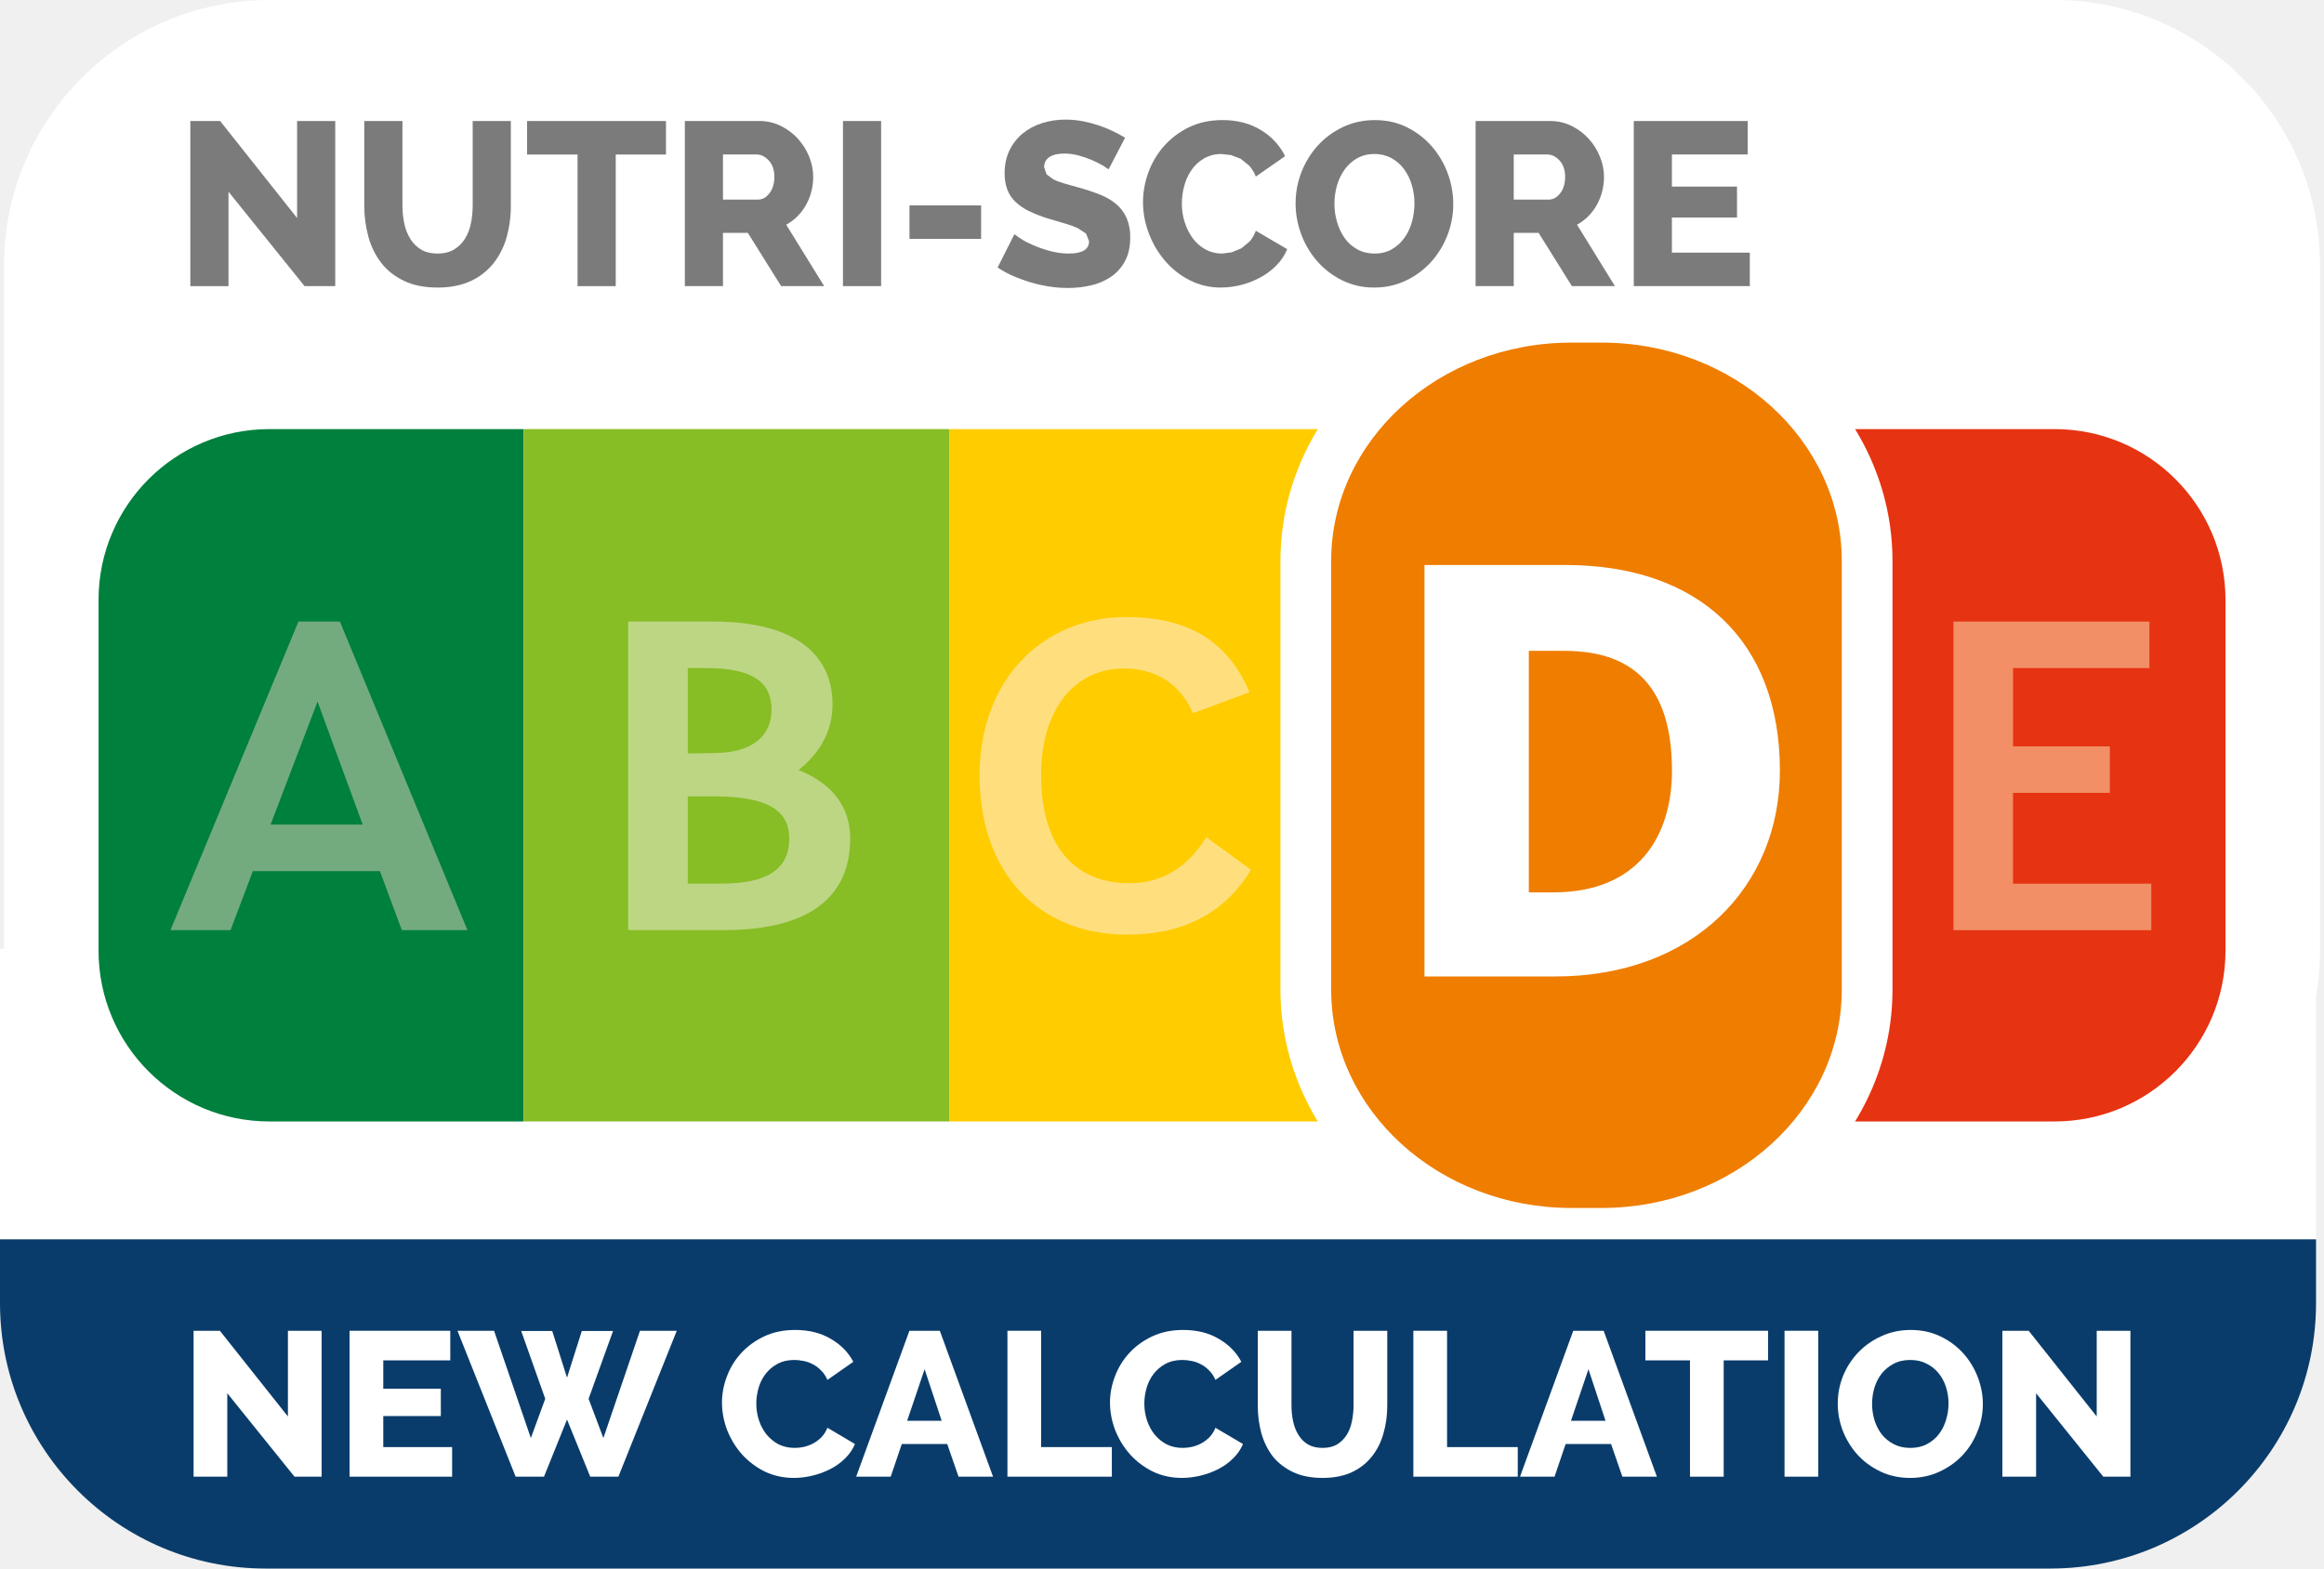
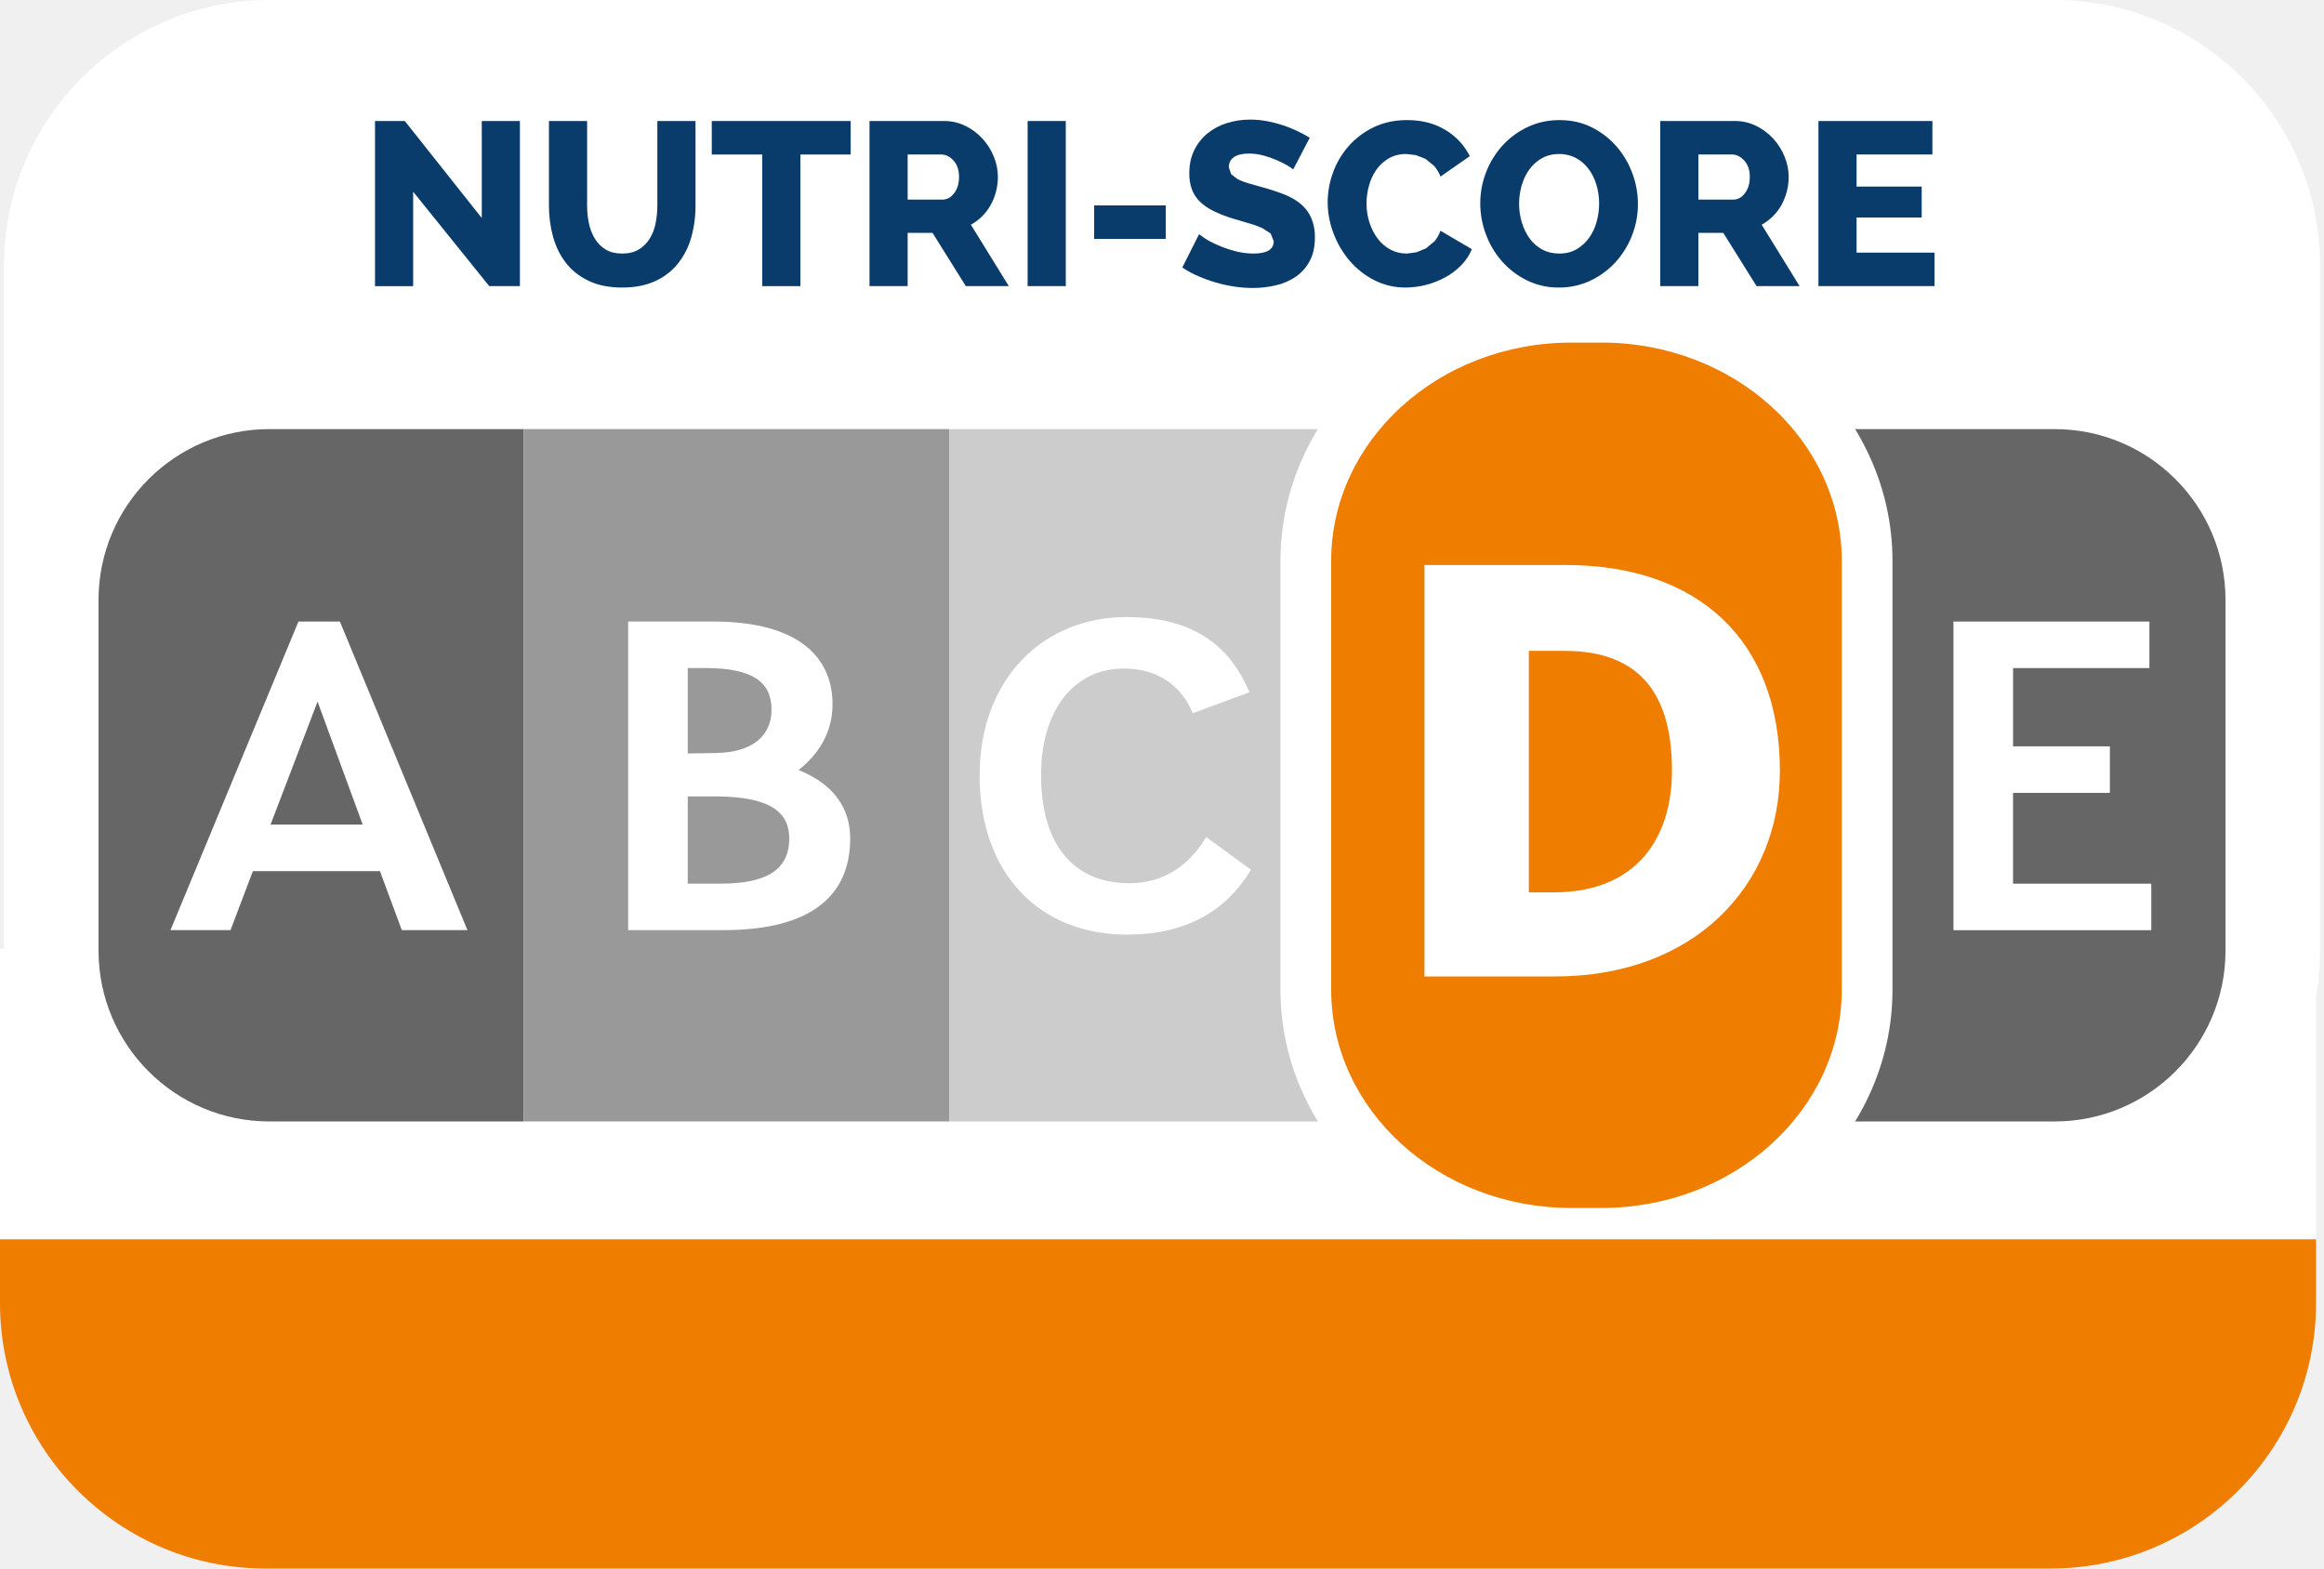
<svg xmlns="http://www.w3.org/2000/svg" id="svg2032" width="240" height="162" version="1.1" viewBox="0 0 240 162">
+   <defs id="defs1" />
  <rect style="fill:#ffffff;fill-opacity:1;stroke:none;stroke-width:2.653;stroke-linecap:round;stroke-linejoin:round;paint-order:stroke fill markers" id="rect18499" width="239.178" height="30" x="0" y="98" />
-   <g id="layer1">
-     <g id="g2493">
-       <g id="g1527">
-         <g id="g2468" fill-opacity="1" fill-rule="nonzero" stroke="none">
-           <path id="path248" fill="#fff" d="M212.183 0H27.826C12.71 0 .414 12.298.414 27.41v70.773c0 15.116 12.298 27.41 27.412 27.41h118.278a31.612 31.612 0 0 0 16.173 4.409h3.12c5.957 0 11.498-1.633 16.174-4.41h30.612c15.114 0 27.408-12.295 27.408-27.407v-70.77c0-15.115-12.294-27.413-27.408-27.413" clip-path="url(#clipPath1648)" />
-           <path id="path252" fill="#e63312" d="M212.179 115.826h-26.252V44.318h26.252a17.647 17.647 0 0 1 17.65 17.647v36.213a17.65 17.65 0 0 1-17.65 17.648" clip-path="url(#clipPath1655)" />
-           <path id="path256" fill="#00803d" d="M27.824 115.826h26.252V44.318H27.824a17.647 17.647 0 0 0-17.648 17.647v36.213a17.647 17.647 0 0 0 17.648 17.648" clip-path="url(#clipPath1661)" />
-           <path id="path260" fill="#f28f66" d="M221.97 64.194h-20.236V96.07h20.43v-4.802h-14.277v-9.379h9.999v-4.804h-9.997V69h14.081z" />
-           <path id="path264" fill="#7c7b7b" d="M23.596 19.799v9.754h-3.94V12.496h3.075l7.95 10.02v-10.02h3.94V29.55H31.45z" />
-           <path id="path276" fill="#7c7b7b" d="M45.187 26.187c.673 0 1.24-.139 1.705-.419.464-.28.839-.653 1.13-1.117a4.78 4.78 0 0 0 .612-1.597c.121-.6.18-1.214.18-1.839V12.5h3.94v8.716a11.894 11.894 0 0 1-.444 3.315 7.67 7.67 0 0 1-1.37 2.692 6.422 6.422 0 0 1-2.355 1.814c-.951.437-2.085.662-3.398.662-1.36 0-2.52-.234-3.483-.7-.962-.463-1.743-1.08-2.341-1.862-.6-.777-1.042-1.677-1.324-2.7a12.062 12.062 0 0 1-.42-3.22v-8.717h3.942v8.716c0 .656.062 1.283.192 1.876a4.965 4.965 0 0 0 .624 1.585c.287.463.66.832 1.117 1.103.455.274 1.022.408 1.693.408" clip-path="url(#clipPath1673)" />
-           <path id="path280" fill="#7c7b7b" d="M68.777 15.959h-5.19v13.594h-3.942V15.959h-5.212v-3.46h14.344z" />
-           <path id="path292" fill="#7c7b7b" d="M70.723 29.55V12.496h7.684a4.965 4.965 0 0 1 2.225.508 5.866 5.866 0 0 1 1.763 1.32c.496.545.883 1.16 1.165 1.849.283.688.42 1.384.42 2.09 0 .53-.067 1.037-.19 1.525a6.029 6.029 0 0 1-.554 1.381 5.208 5.208 0 0 1-2.042 2.041l3.915 6.34h-4.442l-3.436-5.499h-2.569v5.5zm3.94-8.935h3.6c.464 0 .866-.218 1.201-.66.338-.441.506-1.004.506-1.692 0-.706-.192-1.265-.576-1.684-.384-.415-.804-.622-1.25-.622h-3.482z" />
-           <path id="path294" fill="#7c7b7b" d="M87.053 12.499h3.94V29.55h-3.94z" />
-           <path id="path296" fill="#7c7b7b" d="M93.923 21.215h7.397v3.46h-7.397z" />
-           <path id="path308" fill="#7c7b7b" d="M114.483 17.493l-.53-.362a10.526 10.526 0 0 0-2.497-1.055 5.599 5.599 0 0 0-1.534-.216c-.675 0-1.192.119-1.551.36a1.19 1.19 0 0 0-.539 1.059l.24.719.685.514a6.201 6.201 0 0 0 1.103.422c.442.128.95.273 1.527.432a20.51 20.51 0 0 1 2.207.733c.658.265 1.218.591 1.684.984.463.393.82.87 1.068 1.43a4.943 4.943 0 0 1 .373 2.017c0 .962-.181 1.774-.54 2.436a4.55 4.55 0 0 1-1.43 1.611 6.042 6.042 0 0 1-2.053.89 10.272 10.272 0 0 1-2.39.275c-.627 0-1.262-.044-1.911-.145a13.622 13.622 0 0 1-1.909-.42 15.756 15.756 0 0 1-1.825-.66 9.798 9.798 0 0 1-1.635-.889l1.73-3.436.649.457c.35.227.783.45 1.297.673.512.225 1.088.426 1.728.6a7.3 7.3 0 0 0 1.947.265c1.394 0 2.09-.423 2.09-1.273l-.312-.792-.865-.563a9.249 9.249 0 0 0-1.297-.47c-.497-.143-1.04-.305-1.633-.481a14.18 14.18 0 0 1-2.042-.781 5.52 5.52 0 0 1-1.443-.971 3.497 3.497 0 0 1-.852-1.274 4.705 4.705 0 0 1-.275-1.681c0-.898.167-1.688.503-2.377a5.21 5.21 0 0 1 1.368-1.743 5.948 5.948 0 0 1 2.008-1.068 7.95 7.95 0 0 1 2.414-.36c.61 0 1.2.057 1.777.168.573.112 1.125.256 1.646.43a13.931 13.931 0 0 1 2.725 1.273z" clip-path="url(#clipPath1667)" />
-           <path id="path312" fill="#7c7b7b" d="M118.038 20.88a8.94 8.94 0 0 1 .552-3.063 8.436 8.436 0 0 1 1.611-2.725 8.157 8.157 0 0 1 2.582-1.947c1.015-.496 2.174-.743 3.469-.743 1.523 0 2.844.344 3.963 1.032a6.501 6.501 0 0 1 2.5 2.693l-3.027 2.11a3.64 3.64 0 0 0-.671-1.117l-.89-.72-.997-.384-.973-.108a3.509 3.509 0 0 0-1.825.457 4.019 4.019 0 0 0-1.273 1.178 5.212 5.212 0 0 0-.755 1.633 6.859 6.859 0 0 0-.254 1.847c0 .673.1 1.324.3 1.947.199.624.481 1.176.839 1.657a4.1 4.1 0 0 0 1.31 1.141c.513.28 1.082.42 1.707.42l.997-.131.993-.41.87-.72c.253-.296.46-.662.622-1.092l3.242 1.898a5.113 5.113 0 0 1-1.117 1.681 6.894 6.894 0 0 1-1.668 1.247 8.673 8.673 0 0 1-4.039 1.037 7.062 7.062 0 0 1-3.252-.759 8.291 8.291 0 0 1-2.547-2.006 9.52 9.52 0 0 1-1.666-2.833 8.997 8.997 0 0 1-.603-3.22" clip-path="url(#clipPath1687)" />
-           <path id="path316" fill="#7c7b7b" d="M141.916 29.696a7.304 7.304 0 0 1-3.315-.746 8.275 8.275 0 0 1-2.56-1.957 8.85 8.85 0 0 1-1.655-2.774 9.037 9.037 0 0 1-.59-3.218c0-1.12.204-2.202.612-3.244.41-1.037.978-1.957 1.706-2.75s1.593-1.425 2.595-1.897c1-.472 2.092-.706 3.277-.706 1.214 0 2.322.245 3.315.741a8.275 8.275 0 0 1 2.56 1.97 8.952 8.952 0 0 1 1.644 2.786 9.102 9.102 0 0 1 .573 3.171 8.855 8.855 0 0 1-.609 3.244 8.933 8.933 0 0 1-1.692 2.75 8.34 8.34 0 0 1-2.582 1.908 7.474 7.474 0 0 1-3.28.722m-4.108-8.646c0 .655.092 1.29.278 1.907.183.617.448 1.165.79 1.648a3.928 3.928 0 0 0 1.3 1.152c.518.287 1.116.43 1.787.43.688 0 1.29-.152 1.803-.457.507-.302.94-.697 1.284-1.187.347-.485.6-1.041.77-1.655a7.277 7.277 0 0 0 .252-1.887c0-.657-.095-1.295-.278-1.908a5.142 5.142 0 0 0-.803-1.634 3.982 3.982 0 0 0-1.298-1.13 3.568 3.568 0 0 0-1.752-.419 3.53 3.53 0 0 0-1.8.442 4.094 4.094 0 0 0-1.287 1.165 5.34 5.34 0 0 0-.782 1.644 6.85 6.85 0 0 0-.264 1.889" clip-path="url(#clipPath1680)" />
-           <path id="path320" fill="#7c7b7b" d="M152.385 29.55V12.496h7.686c.8 0 1.54.17 2.222.508a5.892 5.892 0 0 1 1.765 1.32 6.135 6.135 0 0 1 1.163 1.849c.28.688.424 1.384.424 2.09 0 .53-.066 1.037-.192 1.525a6.029 6.029 0 0 1-.552 1.381 5.28 5.28 0 0 1-2.041 2.041l3.913 6.34h-4.443l-3.438-5.499h-2.568v5.5zm3.939-8.935h3.603c.464 0 .863-.218 1.2-.66.338-.441.504-1.004.504-1.692 0-.706-.192-1.265-.574-1.684-.386-.415-.803-.622-1.249-.622h-3.484z" />
-           <path id="path324" fill="#7c7b7b" d="M180.704 26.092v3.458h-11.985V12.496h11.769v3.46h-7.83v3.317h6.724v3.194h-6.724v3.628z" />
-           <path id="path326" fill="#87bd25" d="M98.028 115.826h-43.95V44.318h43.95z" />
-           <path id="path328" fill="#fc0" d="M141.975 115.826h-43.95V44.318h43.952z" />
-           <path id="path332" fill="#74ab7e" d="M27.939 85.167l4.855-12.704 4.662 12.702zm7.163-20.973h-4.28L17.605 96.066h6.201l2.309-6.097h13.121l2.26 6.097h6.777z" />
-           <path id="path344" fill="#bdd684" d="M71.023 91.262v-9.008h3.03c5.623.047 7.453 1.708 7.453 4.343 0 3.277-2.406 4.665-7.069 4.665zm0-13.443v-8.823h1.828c4.854 0 6.825 1.435 6.825 4.297 0 2.632-1.876 4.435-5.815 4.48zm2.598-13.627h-8.75v31.872h9.855c9.278 0 13.075-3.74 13.075-9.467 0-3.142-1.732-5.636-5.336-7.068 2.068-1.618 3.51-3.88 3.51-6.79 0-4.714-3.318-8.547-12.354-8.547" clip-path="url(#clipPath1693)" />
-           <path id="path348" fill="#ffdf7d" d="M116.306 63.73c-8.555 0-15.143 6.378-15.143 16.355 0 10.025 6.058 16.445 15.238 16.445 5.914 0 10.145-2.31 12.788-6.7l-4.616-3.372c-1.876 3.05-4.471 4.76-7.931 4.76-5.864 0-9.132-4.067-9.132-11.18 0-6.65 3.365-10.993 8.556-10.993 3.411 0 5.912 1.71 7.114 4.618l5.861-2.169c-1.92-4.48-5.428-7.763-12.735-7.763" clip-path="url(#clipPath1699)" />
-           <path id="path352" fill="#fff" d="M162.277 129.998c-16.566 0-30.045-12.466-30.045-27.788V57.936c0-15.324 13.48-27.79 30.045-27.79h3.118c16.567 0 30.043 12.468 30.043 27.79v44.274c0 15.322-13.476 27.788-30.043 27.788z" clip-path="url(#clipPath1705)" />
-           <path id="path356" fill="#ef7d00" d="M165.396 124.761h-3.119c-13.704 0-24.806-10.096-24.806-22.55V57.935c0-12.455 11.105-22.551 24.804-22.551h3.12c13.7 0 24.805 10.096 24.805 22.553v44.27c0 12.455-11.105 22.553-24.804 22.553" clip-path="url(#clipPath1711)" />
-           <path id="path360" fill="#fff" d="M147.106 100.849V58.353h14.534c13.796 0 22.17 7.82 22.17 21.247 0 11.95-8.928 21.25-23.216 21.25zm13.302-8.684c8.805 0 12.257-5.848 12.257-12.565 0-7.636-3.081-12.378-11.085-12.378h-3.696v24.943z" />
-         </g>
-       </g>
-     </g>
-   </g>
-   <path id="path16330" clip-path="url(#clipPath1593)" style="fill:#093c6b;fill-opacity:1;fill-rule:nonzero;stroke:none" d="M 0 33.997 L 0 27.407 C 2.3684734e-15 12.296 12.298 -0.003 27.412 -0.003 L 211.77 -0.003 L 211.77 -0.001 C 226.882 -0.001 239.178 12.295 239.178 27.407 L 239.178 33.997 L 0 33.997 z " transform="matrix(1,0,0,-1,0,161.997)" />
-   <g aria-label="NEW CALCULATION" id="text18503" style="font-size:21.224px;line-height:1.25;font-family:'Open Sans';-inkscape-font-specification:'Open Sans';stroke-width:0.531">
-     <path d="m 23.472,143.896 v 8.617 h -3.481 v -15.069 h 2.717 l 7.025,8.851 v -8.851 h 3.481 v 15.069 h -2.802 z" style="font-weight:800;font-family:Raleway;-inkscape-font-specification:'Raleway Ultra-Bold';fill:#ffffff" id="path5610" />
-     <path d="m 46.691,149.457 v 3.056 H 36.1 v -15.069 h 10.4 v 3.056 h -6.919 v 2.929 h 5.943 v 2.823 h -5.943 v 3.205 z" style="font-weight:800;font-family:Raleway;-inkscape-font-specification:'Raleway Ultra-Bold';fill:#ffffff" id="path5612" />
-     <path d="m 53.823,137.465 h 3.205 l 1.528,4.818 1.528,-4.818 h 3.226 l -2.526,7.004 1.528,4.054 3.778,-11.079 h 3.799 L 63.862,152.513 h -2.908 l -2.398,-5.9 -2.377,5.9 H 53.25 l -6.006,-15.069 h 3.778 l 3.799,11.079 1.486,-4.054 z" style="font-weight:800;font-family:Raleway;-inkscape-font-specification:'Raleway Ultra-Bold';fill:#ffffff" id="path5614" />
-     <path d="m 74.559,144.851 q 0,-1.358 0.509,-2.695 0.509,-1.358 1.486,-2.42 0.976,-1.061 2.377,-1.719 1.401,-0.658 3.184,-0.658 2.122,0 3.672,0.913 1.571,0.913 2.335,2.377 l -2.674,1.868 q -0.255,-0.594 -0.658,-0.976 -0.382,-0.403 -0.849,-0.637 -0.467,-0.255 -0.955,-0.34 -0.488,-0.106 -0.955,-0.106 -0.998,0 -1.74,0.403 -0.743,0.403 -1.231,1.04 -0.488,0.637 -0.722,1.443 -0.233,0.807 -0.233,1.634 0,0.891 0.276,1.719 0.276,0.828 0.785,1.464 0.531,0.637 1.252,1.019 0.743,0.361 1.655,0.361 0.467,0 0.955,-0.106 0.509,-0.127 0.955,-0.361 0.467,-0.255 0.849,-0.637 0.382,-0.403 0.616,-0.976 l 2.844,1.677 q -0.34,0.828 -1.019,1.486 -0.658,0.658 -1.528,1.104 -0.87,0.446 -1.847,0.679 -0.976,0.233 -1.91,0.233 -1.634,0 -3.014,-0.658 -1.358,-0.679 -2.356,-1.783 -0.976,-1.104 -1.528,-2.504 -0.531,-1.401 -0.531,-2.844 z" style="font-weight:800;font-family:Raleway;-inkscape-font-specification:'Raleway Ultra-Bold';fill:#ffffff" id="path5616" />
-     <path d="m 93.915,137.444 h 3.141 l 5.497,15.069 h -3.566 l -1.167,-3.375 h -4.691 l -1.146,3.375 h -3.566 z m 3.332,9.296 -1.762,-5.327 -1.804,5.327 z" style="font-weight:800;font-family:Raleway;-inkscape-font-specification:'Raleway Ultra-Bold';fill:#ffffff" id="path5618" />
-     <path d="m 104.039,152.513 v -15.069 h 3.481 v 12.013 h 7.301 v 3.056 z" style="font-weight:800;font-family:Raleway;-inkscape-font-specification:'Raleway Ultra-Bold';fill:#ffffff" id="path5620" />
-     <path d="m 114.63,144.851 q 0,-1.358 0.509,-2.695 0.509,-1.358 1.486,-2.42 0.976,-1.061 2.377,-1.719 1.401,-0.658 3.184,-0.658 2.122,0 3.672,0.913 1.571,0.913 2.335,2.377 l -2.674,1.868 q -0.255,-0.594 -0.658,-0.976 -0.382,-0.403 -0.849,-0.637 -0.467,-0.255 -0.955,-0.34 -0.488,-0.106 -0.955,-0.106 -0.998,0 -1.74,0.403 -0.743,0.403 -1.231,1.04 -0.488,0.637 -0.722,1.443 -0.233,0.807 -0.233,1.634 0,0.891 0.276,1.719 0.276,0.828 0.785,1.464 0.531,0.637 1.252,1.019 0.743,0.361 1.655,0.361 0.467,0 0.955,-0.106 0.509,-0.127 0.955,-0.361 0.467,-0.255 0.849,-0.637 0.382,-0.403 0.616,-0.976 l 2.844,1.677 q -0.34,0.828 -1.019,1.486 -0.658,0.658 -1.528,1.104 -0.87,0.446 -1.847,0.679 -0.976,0.233 -1.91,0.233 -1.634,0 -3.014,-0.658 -1.358,-0.679 -2.356,-1.783 -0.976,-1.104 -1.528,-2.504 -0.531,-1.401 -0.531,-2.844 z" style="font-weight:800;font-family:Raleway;-inkscape-font-specification:'Raleway Ultra-Bold';fill:#ffffff" id="path5622" />
-     <path d="m 136.576,149.542 q 0.891,0 1.507,-0.361 0.616,-0.382 0.998,-0.998 0.382,-0.616 0.531,-1.401 0.17,-0.807 0.17,-1.634 v -7.704 h 3.481 v 7.704 q 0,1.571 -0.403,2.929 -0.382,1.358 -1.21,2.377 -0.807,1.019 -2.08,1.613 -1.252,0.573 -2.993,0.573 -1.804,0 -3.078,-0.616 -1.273,-0.616 -2.08,-1.634 -0.785,-1.04 -1.167,-2.398 -0.361,-1.358 -0.361,-2.844 v -7.704 h 3.481 v 7.704 q 0,0.87 0.17,1.655 0.17,0.785 0.552,1.401 0.382,0.616 0.976,0.976 0.616,0.361 1.507,0.361 z" style="font-weight:800;font-family:Raleway;-inkscape-font-specification:'Raleway Ultra-Bold';fill:#ffffff" id="path5624" />
-     <path d="m 145.957,152.513 v -15.069 h 3.481 v 12.013 h 7.301 v 3.056 z" style="font-weight:800;font-family:Raleway;-inkscape-font-specification:'Raleway Ultra-Bold';fill:#ffffff" id="path5626" />
-     <path d="m 162.47,137.444 h 3.141 l 5.497,15.069 h -3.566 l -1.167,-3.375 h -4.691 l -1.146,3.375 h -3.566 z m 3.332,9.296 -1.762,-5.327 -1.804,5.327 z" style="font-weight:800;font-family:Raleway;-inkscape-font-specification:'Raleway Ultra-Bold';fill:#ffffff" id="path5628" />
-     <path d="m 182.59,140.5 h -4.584 v 12.013 h -3.481 v -12.013 h -4.606 v -3.056 h 12.671 z" style="font-weight:800;font-family:Raleway;-inkscape-font-specification:'Raleway Ultra-Bold';fill:#ffffff" id="path5630" />
-     <path d="m 184.288,152.513 v -15.069 h 3.481 v 15.069 z" style="font-weight:800;font-family:Raleway;-inkscape-font-specification:'Raleway Ultra-Bold';fill:#ffffff" id="path5632" />
-     <path d="m 197.256,152.641 q -1.677,0 -3.056,-0.658 -1.38,-0.658 -2.356,-1.719 -0.976,-1.082 -1.528,-2.462 -0.531,-1.38 -0.531,-2.844 0,-1.486 0.552,-2.865 0.573,-1.38 1.571,-2.42 1.019,-1.061 2.398,-1.677 1.38,-0.637 3.014,-0.637 1.677,0 3.056,0.658 1.38,0.658 2.356,1.74 0.976,1.082 1.507,2.462 0.531,1.38 0.531,2.802 0,1.486 -0.573,2.865 -0.552,1.38 -1.549,2.441 -0.998,1.04 -2.377,1.677 -1.38,0.637 -3.014,0.637 z m -3.926,-7.641 q 0,0.87 0.255,1.698 0.255,0.807 0.743,1.443 0.509,0.637 1.252,1.019 0.743,0.382 1.698,0.382 0.998,0 1.74,-0.403 0.743,-0.403 1.231,-1.04 0.488,-0.658 0.722,-1.464 0.255,-0.828 0.255,-1.677 0,-0.87 -0.255,-1.677 -0.255,-0.828 -0.764,-1.443 -0.509,-0.637 -1.252,-0.998 -0.722,-0.382 -1.677,-0.382 -0.998,0 -1.74,0.403 -0.722,0.382 -1.231,1.019 -0.488,0.637 -0.743,1.464 -0.233,0.807 -0.233,1.655 z" style="font-weight:800;font-family:Raleway;-inkscape-font-specification:'Raleway Ultra-Bold';fill:#ffffff" id="path5634" />
-     <path d="m 210.267,143.896 v 8.617 h -3.481 v -15.069 h 2.717 l 7.025,8.851 v -8.851 h 3.481 v 15.069 h -2.802 z" style="font-weight:800;font-family:Raleway;-inkscape-font-specification:'Raleway Ultra-Bold';fill:#ffffff" id="path5636" />
-   </g>
+   <path id="path248" fill="#ffffff" d="M 212.183,0 H 27.826 C 12.71,0 0.414,12.298 0.414,27.41 v 70.773 c 0,15.116 12.298,27.41 27.412,27.41 h 118.278 a 31.612,31.612 0 0 0 16.173,4.409 h 3.12 c 5.957,0 11.498,-1.633 16.174,-4.41 h 30.612 c 15.114,0 27.408,-12.295 27.408,-27.407 V 27.415 C 239.591,12.3 227.297,0.002 212.183,0.002" clip-path="url(#clipPath1648)" style="fill-opacity:1;fill-rule:nonzero;stroke:none" />
+   <path id="path252" fill="#e63312" d="M 212.179,115.826 H 185.927 V 44.318 h 26.252 a 17.647,17.647 0 0 1 17.65,17.647 v 36.213 a 17.65,17.65 0 0 1 -17.65,17.648" clip-path="url(#clipPath1655)" style="fill-opacity:1;fill-rule:nonzero;stroke:none;fill:#666666" />
+   <path id="path256" fill="#00803d" d="M 27.824,115.826 H 54.076 V 44.318 H 27.824 A 17.647,17.647 0 0 0 10.176,61.965 v 36.213 a 17.647,17.647 0 0 0 17.648,17.648" clip-path="url(#clipPath1661)" style="fill-opacity:1;fill-rule:nonzero;stroke:none;fill:#666666" />
+   <path id="path260" fill="#f28f66" d="M 221.97,64.194 H 201.734 V 96.07 h 20.43 v -4.802 h -14.277 v -9.379 h 9.999 v -4.804 h -9.997 V 69 h 14.081 z" style="fill-opacity:1;fill-rule:nonzero;stroke:none;fill:#ffffff" />
+   <path id="path264" fill="#7c7b7b" d="m 42.667,19.799 v 9.754 h -3.94 V 12.496 h 3.075 l 7.95,10.02 v -10.02 h 3.94 V 29.55 h -3.171 z" style="fill-opacity:1;fill-rule:nonzero;stroke:none;fill:#093c6b" />
+   <path id="path276" fill="#7c7b7b" d="m 64.258,26.187 c 0.673,0 1.24,-0.139 1.705,-0.419 0.464,-0.28 0.839,-0.653 1.13,-1.117 a 4.78,4.78 0 0 0 0.612,-1.597 c 0.121,-0.6 0.18,-1.214 0.18,-1.839 V 12.5 h 3.94 v 8.716 a 11.894,11.894 0 0 1 -0.444,3.315 7.67,7.67 0 0 1 -1.37,2.692 6.422,6.422 0 0 1 -2.355,1.814 c -0.951,0.437 -2.085,0.662 -3.398,0.662 -1.36,0 -2.52,-0.234 -3.483,-0.7 -0.962,-0.463 -1.743,-1.08 -2.341,-1.862 -0.6,-0.777 -1.042,-1.677 -1.324,-2.7 a 12.062,12.062 0 0 1 -0.42,-3.22 V 12.5 h 3.942 v 8.716 c 0,0.656 0.062,1.283 0.192,1.876 a 4.965,4.965 0 0 0 0.624,1.585 c 0.287,0.463 0.66,0.832 1.117,1.103 0.455,0.274 1.022,0.408 1.693,0.408" clip-path="url(#clipPath1673)" style="fill-opacity:1;fill-rule:nonzero;stroke:none;fill:#093c6b" />
+   <path id="path280" fill="#7c7b7b" d="m 87.848,15.959 h -5.19 v 13.594 h -3.942 V 15.959 h -5.212 v -3.46 h 14.344 z" style="fill-opacity:1;fill-rule:nonzero;stroke:none;fill:#093c6b" />
+   <path id="path292" fill="#7c7b7b" d="M 89.794,29.55 V 12.496 h 7.684 a 4.965,4.965 0 0 1 2.225,0.508 5.866,5.866 0 0 1 1.763,1.32 c 0.496,0.545 0.883,1.16 1.165,1.849 0.283,0.688 0.42,1.384 0.42,2.09 0,0.53 -0.067,1.037 -0.19,1.525 a 6.029,6.029 0 0 1 -0.554,1.381 5.208,5.208 0 0 1 -2.042,2.041 l 3.915,6.34 h -4.442 l -3.436,-5.499 h -2.569 v 5.5 z m 3.94,-8.935 h 3.6 c 0.464,0 0.866,-0.218 1.201,-0.66 0.338,-0.441 0.506,-1.004 0.506,-1.692 0,-0.706 -0.192,-1.265 -0.576,-1.684 -0.384,-0.415 -0.804,-0.622 -1.25,-0.622 h -3.482 z" style="fill-opacity:1;fill-rule:nonzero;stroke:none;fill:#093c6b" />
+   <path id="path294" fill="#7c7b7b" d="m 106.124,12.499 h 3.94 V 29.55 h -3.94 z" style="fill-opacity:1;fill-rule:nonzero;stroke:none;fill:#093c6b" />
+   <path id="path296" fill="#7c7b7b" d="m 112.994,21.215 h 7.397 v 3.46 h -7.397 z" style="fill-opacity:1;fill-rule:nonzero;stroke:none;fill:#093c6b" />
+   <path id="path308" fill="#7c7b7b" d="m 133.554,17.493 -0.53,-0.362 a 10.526,10.526 0 0 0 -2.497,-1.055 5.599,5.599 0 0 0 -1.534,-0.216 c -0.675,0 -1.192,0.119 -1.551,0.36 a 1.19,1.19 0 0 0 -0.539,1.059 l 0.24,0.719 0.685,0.514 a 6.201,6.201 0 0 0 1.103,0.422 c 0.442,0.128 0.95,0.273 1.527,0.432 a 20.51,20.51 0 0 1 2.207,0.733 c 0.658,0.265 1.218,0.591 1.684,0.984 0.463,0.393 0.82,0.87 1.068,1.43 a 4.943,4.943 0 0 1 0.373,2.017 c 0,0.962 -0.181,1.774 -0.54,2.436 a 4.55,4.55 0 0 1 -1.43,1.611 6.042,6.042 0 0 1 -2.053,0.89 10.272,10.272 0 0 1 -2.39,0.275 c -0.627,0 -1.262,-0.044 -1.911,-0.145 a 13.622,13.622 0 0 1 -1.909,-0.42 15.756,15.756 0 0 1 -1.825,-0.66 9.798,9.798 0 0 1 -1.635,-0.889 l 1.73,-3.436 0.649,0.457 c 0.35,0.227 0.783,0.45 1.297,0.673 0.512,0.225 1.088,0.426 1.728,0.6 a 7.3,7.3 0 0 0 1.947,0.265 c 1.394,0 2.09,-0.423 2.09,-1.273 l -0.312,-0.792 -0.865,-0.563 a 9.249,9.249 0 0 0 -1.297,-0.47 c -0.497,-0.143 -1.04,-0.305 -1.633,-0.481 a 14.18,14.18 0 0 1 -2.042,-0.781 5.52,5.52 0 0 1 -1.443,-0.971 3.497,3.497 0 0 1 -0.852,-1.274 4.705,4.705 0 0 1 -0.275,-1.681 c 0,-0.898 0.167,-1.688 0.503,-2.377 a 5.21,5.21 0 0 1 1.368,-1.743 5.948,5.948 0 0 1 2.008,-1.068 7.95,7.95 0 0 1 2.414,-0.36 c 0.61,0 1.2,0.057 1.777,0.168 0.573,0.112 1.125,0.256 1.646,0.43 a 13.931,13.931 0 0 1 2.725,1.273 z" clip-path="url(#clipPath1667)" style="fill-opacity:1;fill-rule:nonzero;stroke:none;fill:#093c6b" />
+   <path id="path312" fill="#7c7b7b" d="m 137.109,20.88 a 8.94,8.94 0 0 1 0.552,-3.063 8.436,8.436 0 0 1 1.611,-2.725 8.157,8.157 0 0 1 2.582,-1.947 c 1.015,-0.496 2.174,-0.743 3.469,-0.743 1.523,0 2.844,0.344 3.963,1.032 a 6.501,6.501 0 0 1 2.5,2.693 l -3.027,2.11 a 3.64,3.64 0 0 0 -0.671,-1.117 l -0.89,-0.72 -0.997,-0.384 -0.973,-0.108 a 3.509,3.509 0 0 0 -1.825,0.457 4.019,4.019 0 0 0 -1.273,1.178 5.212,5.212 0 0 0 -0.755,1.633 6.859,6.859 0 0 0 -0.254,1.847 c 0,0.673 0.1,1.324 0.3,1.947 0.199,0.624 0.481,1.176 0.839,1.657 a 4.1,4.1 0 0 0 1.31,1.141 c 0.513,0.28 1.082,0.42 1.707,0.42 l 0.997,-0.131 0.993,-0.41 0.87,-0.72 c 0.253,-0.296 0.46,-0.662 0.622,-1.092 l 3.242,1.898 a 5.113,5.113 0 0 1 -1.117,1.681 6.894,6.894 0 0 1 -1.668,1.247 8.673,8.673 0 0 1 -4.039,1.037 7.062,7.062 0 0 1 -3.252,-0.759 8.291,8.291 0 0 1 -2.547,-2.006 9.52,9.52 0 0 1 -1.666,-2.833 8.997,8.997 0 0 1 -0.603,-3.22" clip-path="url(#clipPath1687)" style="fill-opacity:1;fill-rule:nonzero;stroke:none;fill:#093c6b" />
+   <path id="path316" fill="#7c7b7b" d="m 160.987,29.696 a 7.304,7.304 0 0 1 -3.315,-0.746 8.275,8.275 0 0 1 -2.56,-1.957 8.85,8.85 0 0 1 -1.655,-2.774 9.037,9.037 0 0 1 -0.59,-3.218 c 0,-1.12 0.204,-2.202 0.612,-3.244 0.41,-1.037 0.978,-1.957 1.706,-2.75 0.728,-0.793 1.593,-1.425 2.595,-1.897 1,-0.472 2.092,-0.706 3.277,-0.706 1.214,0 2.322,0.245 3.315,0.741 a 8.275,8.275 0 0 1 2.56,1.97 8.952,8.952 0 0 1 1.644,2.786 9.102,9.102 0 0 1 0.573,3.171 8.855,8.855 0 0 1 -0.609,3.244 8.933,8.933 0 0 1 -1.692,2.75 8.34,8.34 0 0 1 -2.582,1.908 7.474,7.474 0 0 1 -3.28,0.722 m -4.108,-8.646 c 0,0.655 0.092,1.29 0.278,1.907 0.183,0.617 0.448,1.165 0.79,1.648 a 3.928,3.928 0 0 0 1.3,1.152 c 0.518,0.287 1.116,0.43 1.787,0.43 0.688,0 1.29,-0.152 1.803,-0.457 0.507,-0.302 0.94,-0.697 1.284,-1.187 0.347,-0.485 0.6,-1.041 0.77,-1.655 a 7.277,7.277 0 0 0 0.252,-1.887 c 0,-0.657 -0.095,-1.295 -0.278,-1.908 a 5.142,5.142 0 0 0 -0.803,-1.634 3.982,3.982 0 0 0 -1.298,-1.13 3.568,3.568 0 0 0 -1.752,-0.419 3.53,3.53 0 0 0 -1.8,0.442 4.094,4.094 0 0 0 -1.287,1.165 5.34,5.34 0 0 0 -0.782,1.644 6.85,6.85 0 0 0 -0.264,1.889" clip-path="url(#clipPath1680)" style="fill-opacity:1;fill-rule:nonzero;stroke:none;fill:#093c6b" />
+   <path id="path320" fill="#7c7b7b" d="M 171.456,29.55 V 12.496 h 7.686 c 0.8,0 1.54,0.17 2.222,0.508 a 5.892,5.892 0 0 1 1.765,1.32 6.135,6.135 0 0 1 1.163,1.849 c 0.28,0.688 0.424,1.384 0.424,2.09 0,0.53 -0.066,1.037 -0.192,1.525 a 6.029,6.029 0 0 1 -0.552,1.381 5.28,5.28 0 0 1 -2.041,2.041 l 3.913,6.34 h -4.443 l -3.438,-5.499 h -2.568 v 5.5 z m 3.939,-8.935 h 3.603 c 0.464,0 0.863,-0.218 1.2,-0.66 0.338,-0.441 0.504,-1.004 0.504,-1.692 0,-0.706 -0.192,-1.265 -0.574,-1.684 -0.386,-0.415 -0.803,-0.622 -1.249,-0.622 h -3.484 z" style="fill-opacity:1;fill-rule:nonzero;stroke:none;fill:#093c6b" />
+   <path id="path324" fill="#7c7b7b" d="m 199.775,26.092 v 3.458 h -11.985 V 12.496 h 11.769 v 3.46 h -7.83 v 3.317 h 6.724 v 3.194 h -6.724 v 3.628 z" style="fill-opacity:1;fill-rule:nonzero;stroke:none;fill:#093c6b" />
+   <path id="path326" fill="#87bd25" d="M 98.028,115.826 H 54.078 V 44.318 h 43.95 z" style="fill-opacity:1;fill-rule:nonzero;stroke:none;fill:#999999" />
+   <path id="path328" fill="#ffcc00" d="M 141.975,115.826 H 98.025 V 44.318 h 43.952 z" style="fill-opacity:1;fill-rule:nonzero;stroke:none;fill:#cccccc" />
+   <path id="path332" fill="#74ab7e" d="m 27.939,85.167 4.855,-12.704 4.662,12.702 z m 7.163,-20.973 h -4.28 L 17.605,96.066 h 6.201 l 2.309,-6.097 h 13.121 l 2.26,6.097 h 6.777 z" style="fill-opacity:1;fill-rule:nonzero;stroke:none;fill:#ffffff" />
+   <path id="path344" fill="#bdd684" d="m 71.023,91.262 v -9.008 h 3.03 c 5.623,0.047 7.453,1.708 7.453,4.343 0,3.277 -2.406,4.665 -7.069,4.665 z m 0,-13.443 v -8.823 h 1.828 c 4.854,0 6.825,1.435 6.825,4.297 0,2.632 -1.876,4.435 -5.815,4.48 z m 2.598,-13.627 h -8.75 v 31.872 h 9.855 c 9.278,0 13.075,-3.74 13.075,-9.467 0,-3.142 -1.732,-5.636 -5.336,-7.068 2.068,-1.618 3.51,-3.88 3.51,-6.79 0,-4.714 -3.318,-8.547 -12.354,-8.547" clip-path="url(#clipPath1693)" style="fill-opacity:1;fill-rule:nonzero;stroke:none;fill:#ffffff" />
+   <path id="path348" fill="#ffdf7d" d="m 116.306,63.73 c -8.555,0 -15.143,6.378 -15.143,16.355 0,10.025 6.058,16.445 15.238,16.445 5.914,0 10.145,-2.31 12.788,-6.7 l -4.616,-3.372 c -1.876,3.05 -4.471,4.76 -7.931,4.76 -5.864,0 -9.132,-4.067 -9.132,-11.18 0,-6.65 3.365,-10.993 8.556,-10.993 3.411,0 5.912,1.71 7.114,4.618 l 5.861,-2.169 c -1.92,-4.48 -5.428,-7.763 -12.735,-7.763" clip-path="url(#clipPath1699)" style="fill-opacity:1;fill-rule:nonzero;stroke:none;fill:#ffffff" />
+   <path id="path352" fill="#ffffff" d="m 162.277,129.998 c -16.566,0 -30.045,-12.466 -30.045,-27.788 V 57.936 c 0,-15.324 13.48,-27.79 30.045,-27.79 h 3.118 c 16.567,0 30.043,12.468 30.043,27.79 v 44.274 c 0,15.322 -13.476,27.788 -30.043,27.788 z" clip-path="url(#clipPath1705)" style="fill-opacity:1;fill-rule:nonzero;stroke:none" />
+   <path id="path356" fill="#ef7d00" d="m 165.396,124.761 h -3.119 c -13.704,0 -24.806,-10.096 -24.806,-22.55 V 57.935 c 0,-12.455 11.105,-22.551 24.804,-22.551 h 3.12 c 13.7,0 24.805,10.096 24.805,22.553 v 44.27 c 0,12.455 -11.105,22.553 -24.804,22.553" clip-path="url(#clipPath1711)" style="fill-opacity:1;fill-rule:nonzero;stroke:none" />
+   <path id="path360" fill="#ffffff" d="M 147.106,100.849 V 58.353 h 14.534 c 13.796,0 22.17,7.82 22.17,21.247 0,11.95 -8.928,21.25 -23.216,21.25 z m 13.302,-8.684 c 8.805,0 12.257,-5.848 12.257,-12.565 0,-7.636 -3.081,-12.378 -11.085,-12.378 h -3.696 v 24.943 z" style="fill-opacity:1;fill-rule:nonzero;stroke:none" />
+   <path id="path16330" clip-path="url(#clipPath1593)" style="fill:#ef7d00;fill-opacity:1;fill-rule:nonzero;stroke:none" d="M 0 33.997 L 0 27.407 C 2.3684734e-15 12.296 12.298 -0.003 27.412 -0.003 L 211.77 -0.003 L 211.77 -0.001 C 226.882 -0.001 239.178 12.295 239.178 27.407 L 239.178 33.997 L 0 33.997 z " transform="matrix(1,0,0,-1,0,161.997)" />
</svg>
